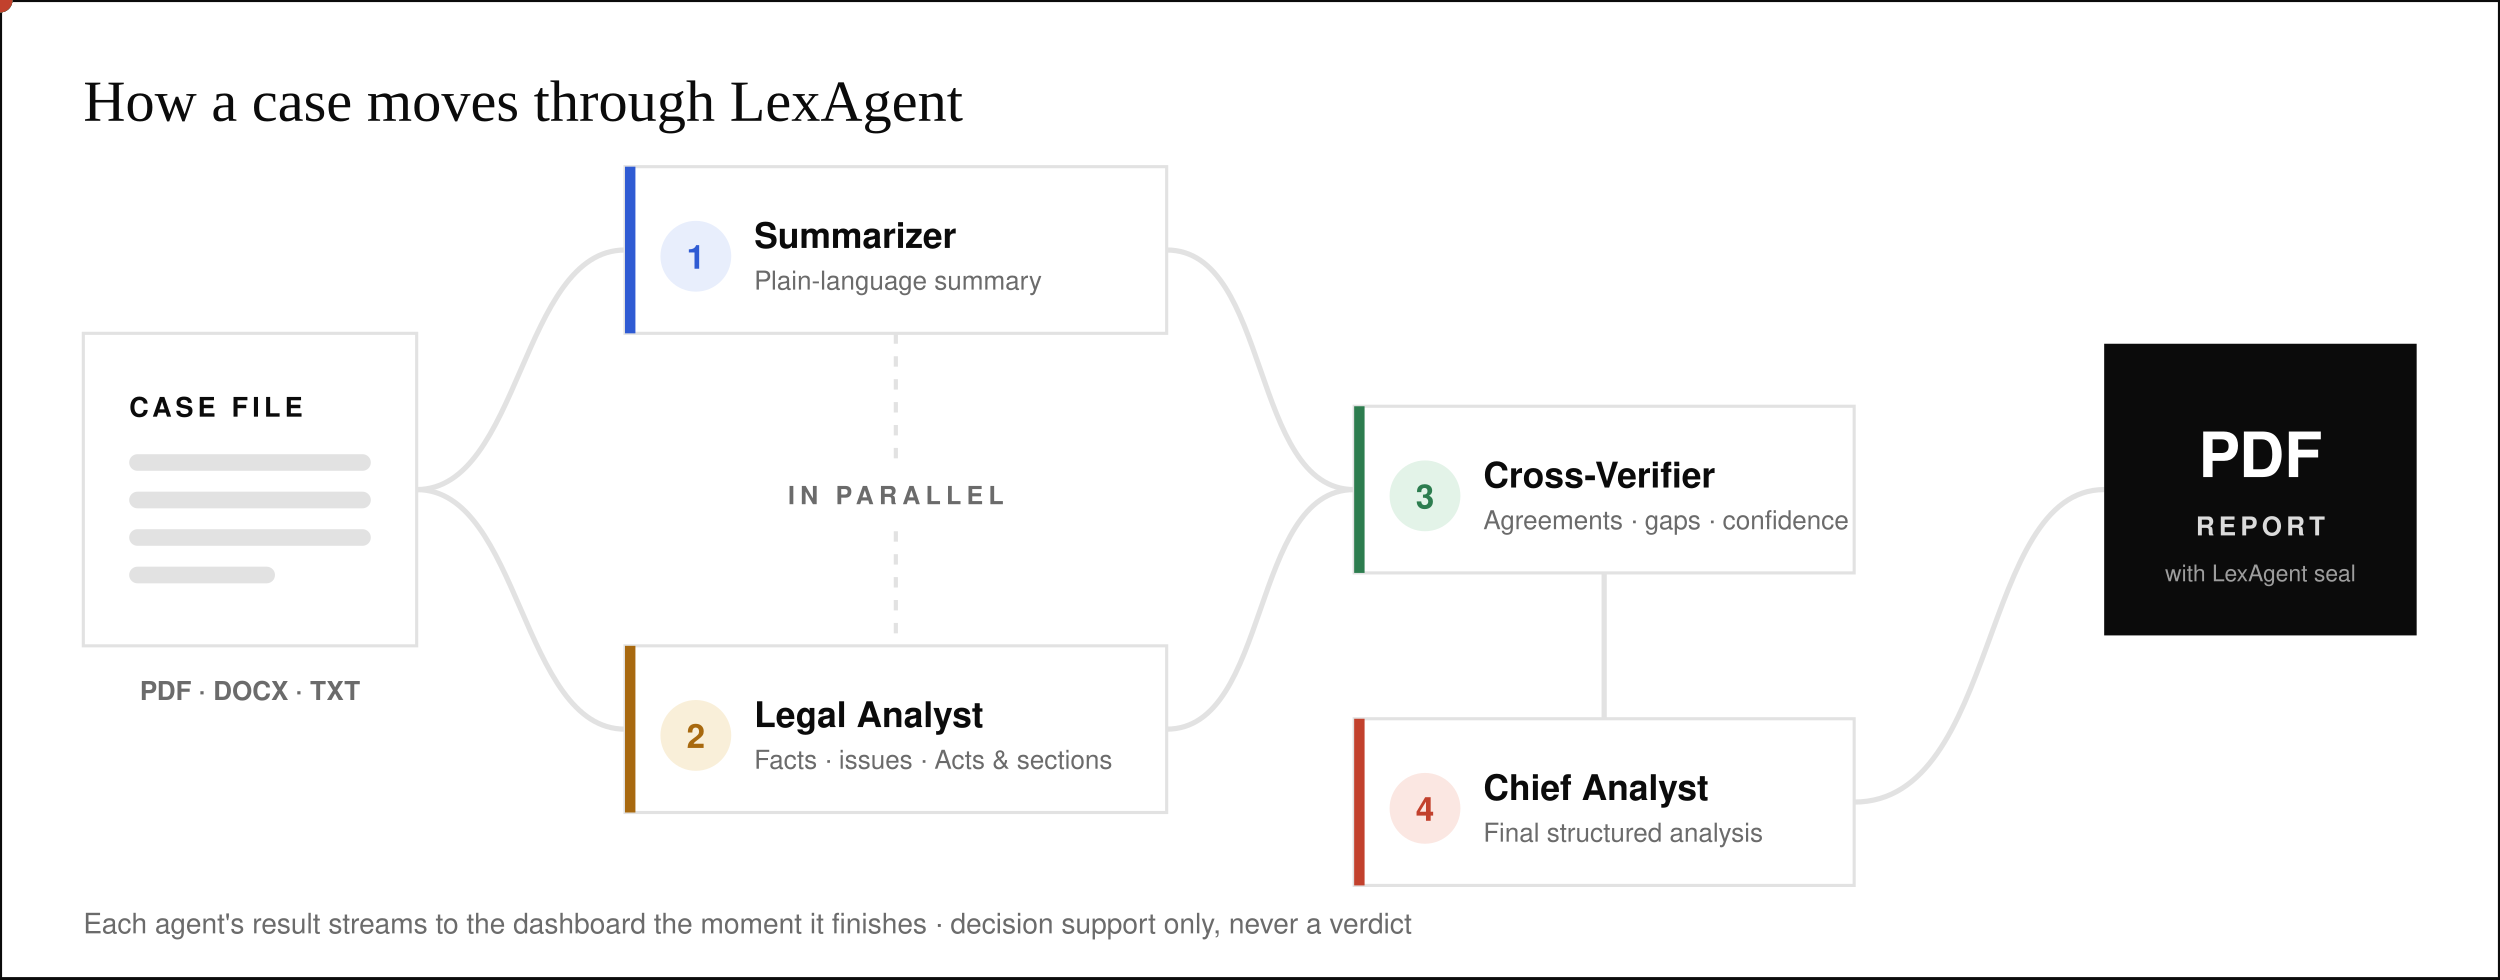
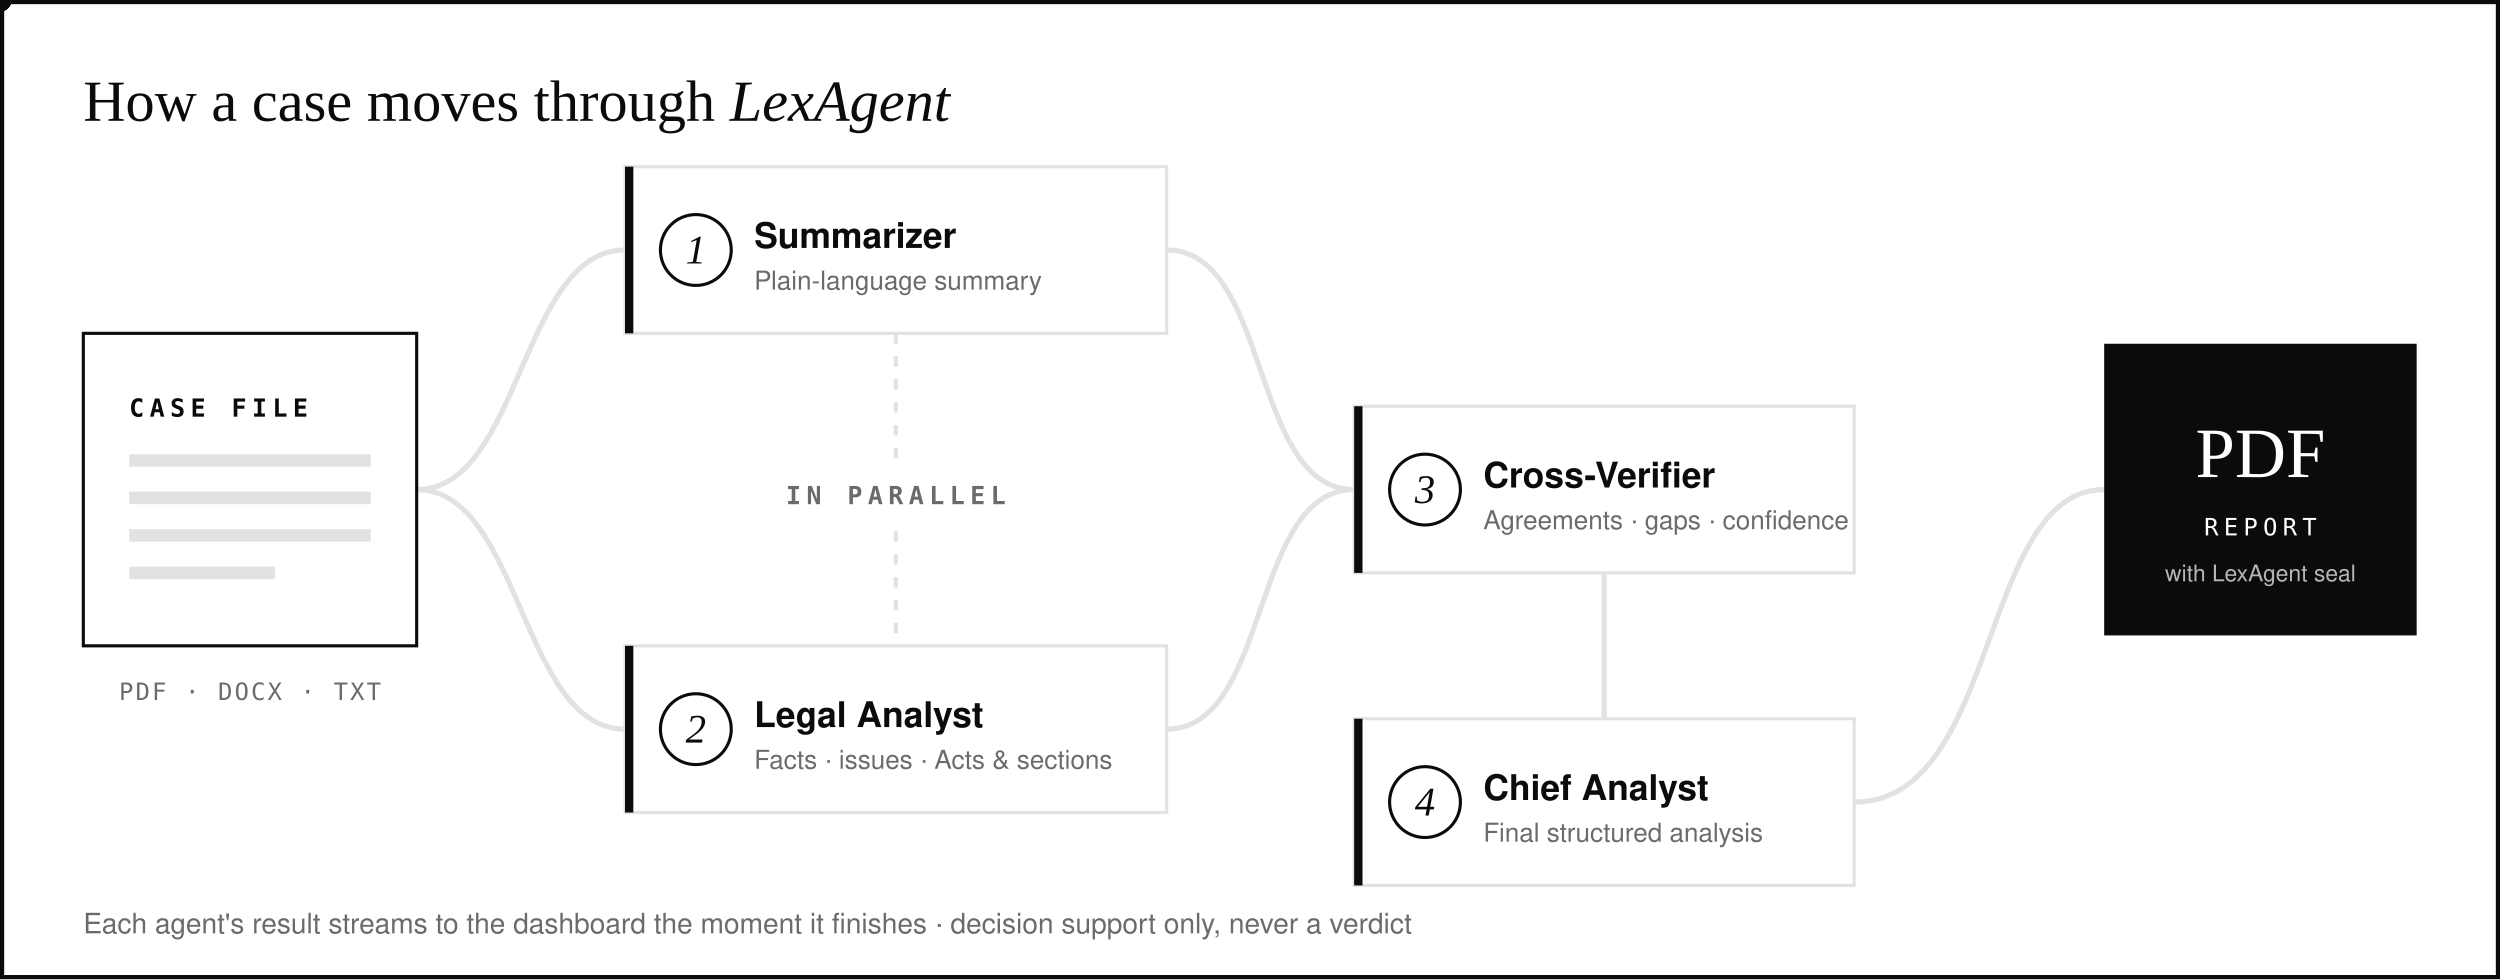
<svg xmlns="http://www.w3.org/2000/svg" width="1200" height="470" viewBox="0 0 1200 470" role="img" aria-label="LexAgent pipeline: document to two parallel agents, a cross-verifier, a chief analyst and a PDF report">
-   <rect width="1200" height="470" fill="#ffffff" stroke="#0b0b0b" stroke-width="2" />
+   <rect x="1" y="1" width="1198" height="468" fill="#ffffff" stroke="#0b0b0b" stroke-width="2" />
  <path d="M200 235 C 250 235, 250 120, 300 120" fill="none" stroke="#e2e2e2" stroke-width="2.5" />
-   <circle r="6" fill="#2f5bd3">
+   <circle r="5.5" fill="#0b0b0b">
    <animateMotion dur="2.2s" begin="0s" repeatCount="indefinite" path="M200 235 C 250 235, 250 120, 300 120" />
  </circle>
  <path d="M200 235 C 250 235, 250 350, 300 350" fill="none" stroke="#e2e2e2" stroke-width="2.5" />
-   <circle r="6" fill="#a8690f">
+   <circle r="5.5" fill="#0b0b0b">
    <animateMotion dur="2.2s" begin="0.25s" repeatCount="indefinite" path="M200 235 C 250 235, 250 350, 300 350" />
  </circle>
  <path d="M560 120 C 610 120, 600 235, 650 235" fill="none" stroke="#e2e2e2" stroke-width="2.5" />
-   <circle r="6" fill="#2f5bd3">
+   <circle r="5.5" fill="#0b0b0b">
    <animateMotion dur="2.2s" begin="1.1s" repeatCount="indefinite" path="M560 120 C 610 120, 600 235, 650 235" />
  </circle>
  <path d="M560 350 C 610 350, 600 235, 650 235" fill="none" stroke="#e2e2e2" stroke-width="2.5" />
-   <circle r="6" fill="#a8690f">
+   <circle r="5.5" fill="#0b0b0b">
    <animateMotion dur="2.2s" begin="1.35s" repeatCount="indefinite" path="M560 350 C 610 350, 600 235, 650 235" />
  </circle>
+   <path d="M770 275 L770 345" fill="none" stroke="#e2e2e2" stroke-width="2.5" />
+   <circle r="5.5" fill="#0b0b0b">
+     <animateMotion dur="1.6s" begin="2.4s" repeatCount="indefinite" path="M770 275 L770 345" />
+   </circle>
+   <path d="M890 385 C 960 385, 950 235, 1010 235" fill="none" stroke="#e2e2e2" stroke-width="2.5" />
+   <circle r="5.5" fill="#0b0b0b">
+     <animateMotion dur="1.8s" begin="3s" repeatCount="indefinite" path="M890 385 C 960 385, 950 235, 1010 235" />
+   </circle>
  <g transform="translate(40 160)">
-     <rect width="160" height="150" fill="#ffffff" stroke="#e2e2e2" stroke-width="1.5" />
-     <text x="22" y="40" font-family="'Segoe UI', Helvetica, Arial, sans-serif" font-size="13" font-weight="800" letter-spacing="2" fill="#0b0b0b">CASE FILE</text>
-     <rect x="22" y="58" width="116" height="8" rx="4" fill="#e2e2e2" />
-     <rect x="22" y="76" width="116" height="8" rx="4" fill="#e2e2e2" />
-     <rect x="22" y="94" width="116" height="8" rx="4" fill="#e2e2e2" />
-     <rect x="22" y="112" width="70" height="8" rx="4" fill="#e2e2e2" />
-     <text x="80" y="176" text-anchor="middle" font-family="'Segoe UI', Helvetica, Arial, sans-serif" font-size="12.5" font-weight="600" fill="#6b6b6b">PDF · DOCX · TXT</text>
+     <rect width="160" height="150" fill="#ffffff" stroke="#0b0b0b" stroke-width="1.5" />
+     <text x="22" y="40" font-family="'Cascadia Mono', Consolas, 'SF Mono', Menlo, monospace" font-size="12" font-weight="600" letter-spacing="2.6" fill="#0b0b0b">CASE FILE</text>
+     <rect x="22" y="58" width="116" height="6" fill="#e2e2e2" />
+     <rect x="22" y="76" width="116" height="6" fill="#e2e2e2" />
+     <rect x="22" y="94" width="116" height="6" fill="#e2e2e2" />
+     <rect x="22" y="112" width="70" height="6" fill="#e2e2e2" />
+     <text x="80" y="176" text-anchor="middle" font-family="'Cascadia Mono', Consolas, 'SF Mono', Menlo, monospace" font-size="11.5" letter-spacing="1" fill="#6b6b6b">PDF · DOCX · TXT</text>
  </g>
-   <text x="430" y="242" text-anchor="middle" font-family="'Segoe UI', Helvetica, Arial, sans-serif" font-size="12" font-weight="800" letter-spacing="2.5" fill="#6b6b6b">IN PARALLEL</text>
+   <text x="430" y="242" font-family="'Cascadia Mono', Consolas, 'SF Mono', Menlo, monospace" font-size="12" font-weight="600" letter-spacing="2.6" fill="#6b6b6b" text-anchor="middle">IN PARALLEL</text>
  <path d="M430 160 L430 220 M430 255 L430 312" stroke="#e2e2e2" stroke-width="2" stroke-dasharray="5 6" />
  <g transform="translate(300 80)">
    <rect width="260" height="80" fill="#ffffff" stroke="#e2e2e2" stroke-width="1.5" />
-     <rect width="5" height="80" fill="#2f5bd3" />
-     <circle cx="34" cy="43" r="17" fill="#e8eefc" />
-     <text x="34" y="49" text-anchor="middle" font-family="'Segoe UI', Helvetica, Arial, sans-serif" font-size="16" font-weight="800" fill="#2f5bd3">1</text>
-     <text x="62" y="39" font-family="'Segoe UI', Helvetica, Arial, sans-serif" font-size="17" font-weight="700" fill="#0b0b0b">Summarizer</text>
-     <text x="62" y="59" font-family="'Segoe UI', Helvetica, Arial, sans-serif" font-size="12.5" fill="#6b6b6b">Plain-language summary</text>
+     <rect width="4" height="80" fill="#0b0b0b" />
+     <circle cx="34" cy="40" r="17" fill="none" stroke="#0b0b0b" stroke-width="1.5" />
+     <text x="34" y="46.46" text-anchor="middle" font-family="Georgia, 'Times New Roman', serif" font-style="italic" font-size="19.55" fill="#0b0b0b">1</text>
+     <text x="62" y="39" font-family="'Segoe UI', Helvetica, Arial, 'Nirmala UI', 'Noto Sans Devanagari', sans-serif" font-size="17" font-weight="700" fill="#0b0b0b">Summarizer</text>
+     <text x="62" y="59" font-family="'Segoe UI', Helvetica, Arial, 'Nirmala UI', 'Noto Sans Devanagari', sans-serif" font-size="12.5" fill="#6b6b6b">Plain-language summary</text>
  </g>
  <g transform="translate(300 310)">
    <rect width="260" height="80" fill="#ffffff" stroke="#e2e2e2" stroke-width="1.5" />
-     <rect width="5" height="80" fill="#a8690f" />
-     <circle cx="34" cy="43" r="17" fill="#f9efd9" />
-     <text x="34" y="49" text-anchor="middle" font-family="'Segoe UI', Helvetica, Arial, sans-serif" font-size="16" font-weight="800" fill="#a8690f">2</text>
-     <text x="62" y="39" font-family="'Segoe UI', Helvetica, Arial, sans-serif" font-size="17" font-weight="700" fill="#0b0b0b">Legal Analyst</text>
-     <text x="62" y="59" font-family="'Segoe UI', Helvetica, Arial, sans-serif" font-size="12.5" fill="#6b6b6b">Facts · issues · Acts &amp; sections</text>
+     <rect width="4" height="80" fill="#0b0b0b" />
+     <circle cx="34" cy="40" r="17" fill="none" stroke="#0b0b0b" stroke-width="1.5" />
+     <text x="34" y="46.46" text-anchor="middle" font-family="Georgia, 'Times New Roman', serif" font-style="italic" font-size="19.55" fill="#0b0b0b">2</text>
+     <text x="62" y="39" font-family="'Segoe UI', Helvetica, Arial, 'Nirmala UI', 'Noto Sans Devanagari', sans-serif" font-size="17" font-weight="700" fill="#0b0b0b">Legal Analyst</text>
+     <text x="62" y="59" font-family="'Segoe UI', Helvetica, Arial, 'Nirmala UI', 'Noto Sans Devanagari', sans-serif" font-size="12.5" fill="#6b6b6b">Facts · issues · Acts &amp; sections</text>
  </g>
  <g transform="translate(650 195)">
    <rect width="240" height="80" fill="#ffffff" stroke="#e2e2e2" stroke-width="1.5" />
-     <rect width="5" height="80" fill="#2d7d4f" />
-     <circle cx="34" cy="43" r="17" fill="#e3f3e8" />
-     <text x="34" y="49" text-anchor="middle" font-family="'Segoe UI', Helvetica, Arial, sans-serif" font-size="16" font-weight="800" fill="#2d7d4f">3</text>
-     <text x="62" y="39" font-family="'Segoe UI', Helvetica, Arial, sans-serif" font-size="17" font-weight="700" fill="#0b0b0b">Cross-Verifier</text>
-     <text x="62" y="59" font-family="'Segoe UI', Helvetica, Arial, sans-serif" font-size="12.5" fill="#6b6b6b">Agreements · gaps · confidence</text>
+     <rect width="4" height="80" fill="#0b0b0b" />
+     <circle cx="34" cy="40" r="17" fill="none" stroke="#0b0b0b" stroke-width="1.5" />
+     <text x="34" y="46.46" text-anchor="middle" font-family="Georgia, 'Times New Roman', serif" font-style="italic" font-size="19.55" fill="#0b0b0b">3</text>
+     <text x="62" y="39" font-family="'Segoe UI', Helvetica, Arial, 'Nirmala UI', 'Noto Sans Devanagari', sans-serif" font-size="17" font-weight="700" fill="#0b0b0b">Cross-Verifier</text>
+     <text x="62" y="59" font-family="'Segoe UI', Helvetica, Arial, 'Nirmala UI', 'Noto Sans Devanagari', sans-serif" font-size="12.5" fill="#6b6b6b">Agreements · gaps · confidence</text>
  </g>
-   <path d="M770 275 L770 345" fill="none" stroke="#e2e2e2" stroke-width="2.5" />
-   <circle r="6" fill="#2d7d4f">
-     <animateMotion dur="1.6s" begin="2.4s" repeatCount="indefinite" path="M770 275 L770 345" />
-   </circle>
  <g transform="translate(650 345)">
    <rect width="240" height="80" fill="#ffffff" stroke="#e2e2e2" stroke-width="1.5" />
-     <rect width="5" height="80" fill="#c2412d" />
-     <circle cx="34" cy="43" r="17" fill="#fbe7e2" />
-     <text x="34" y="49" text-anchor="middle" font-family="'Segoe UI', Helvetica, Arial, sans-serif" font-size="16" font-weight="800" fill="#c2412d">4</text>
-     <text x="62" y="39" font-family="'Segoe UI', Helvetica, Arial, sans-serif" font-size="17" font-weight="700" fill="#0b0b0b">Chief Analyst</text>
-     <text x="62" y="59" font-family="'Segoe UI', Helvetica, Arial, sans-serif" font-size="12.5" fill="#6b6b6b">Final structured analysis</text>
+     <rect width="4" height="80" fill="#0b0b0b" />
+     <circle cx="34" cy="40" r="17" fill="none" stroke="#0b0b0b" stroke-width="1.5" />
+     <text x="34" y="46.46" text-anchor="middle" font-family="Georgia, 'Times New Roman', serif" font-style="italic" font-size="19.55" fill="#0b0b0b">4</text>
+     <text x="62" y="39" font-family="'Segoe UI', Helvetica, Arial, 'Nirmala UI', 'Noto Sans Devanagari', sans-serif" font-size="17" font-weight="700" fill="#0b0b0b">Chief Analyst</text>
+     <text x="62" y="59" font-family="'Segoe UI', Helvetica, Arial, 'Nirmala UI', 'Noto Sans Devanagari', sans-serif" font-size="12.5" fill="#6b6b6b">Final structured analysis</text>
  </g>
-   <path d="M890 385 C 960 385, 950 235, 1010 235" fill="none" stroke="#e2e2e2" stroke-width="2.5" />
-   <circle r="6" fill="#c2412d">
-     <animateMotion dur="1.8s" begin="3s" repeatCount="indefinite" path="M890 385 C 960 385, 950 235, 1010 235" />
-   </circle>
  <g transform="translate(1010 165)">
    <rect width="150" height="140" fill="#0b0b0b" />
-     <text x="75" y="64" text-anchor="middle" font-family="'Segoe UI', Helvetica, Arial, sans-serif" font-size="30" font-weight="800" fill="#ffffff">PDF</text>
-     <text x="75" y="92" text-anchor="middle" font-family="'Segoe UI', Helvetica, Arial, sans-serif" font-size="12.5" font-weight="700" letter-spacing="2" fill="#ffffff" opacity="0.85">REPORT</text>
-     <text x="75" y="114" text-anchor="middle" font-family="'Segoe UI', Helvetica, Arial, sans-serif" font-size="11" fill="#ffffff" opacity="0.6">with LexAgent seal</text>
+     <text x="75" y="64" text-anchor="middle" font-family="Georgia, 'Times New Roman', serif" font-size="34" fill="#ffffff">PDF</text>
+     <text x="75" y="92" text-anchor="middle" font-family="'Cascadia Mono', Consolas, 'SF Mono', Menlo, monospace" font-size="11.5" letter-spacing="2.5" fill="#ffffff">REPORT</text>
+     <text x="75" y="114" text-anchor="middle" font-family="'Segoe UI', Helvetica, Arial, 'Nirmala UI', 'Noto Sans Devanagari', sans-serif" font-size="11" fill="#ffffff" opacity="0.7">with LexAgent seal</text>
  </g>
-   <text x="40" y="58" font-family="Georgia, 'Times New Roman', serif" font-size="28" fill="#0b0b0b">How a case moves through LexAgent</text>
-   <text x="40" y="448" font-family="'Segoe UI', Helvetica, Arial, sans-serif" font-size="13.5" fill="#6b6b6b">Each agent's result streams to the dashboard the moment it finishes · decision support only, never a verdict</text>
+   <text x="40" y="58" font-family="Georgia, 'Times New Roman', serif" font-size="28" fill="#0b0b0b">How a case moves through <tspan font-style="italic">LexAgent</tspan>
+   </text>
+   <text x="40" y="448" font-family="'Segoe UI', Helvetica, Arial, 'Nirmala UI', 'Noto Sans Devanagari', sans-serif" font-size="13.5" fill="#6b6b6b">Each agent's result streams to the dashboard the moment it finishes · decision support only, never a verdict</text>
</svg>
